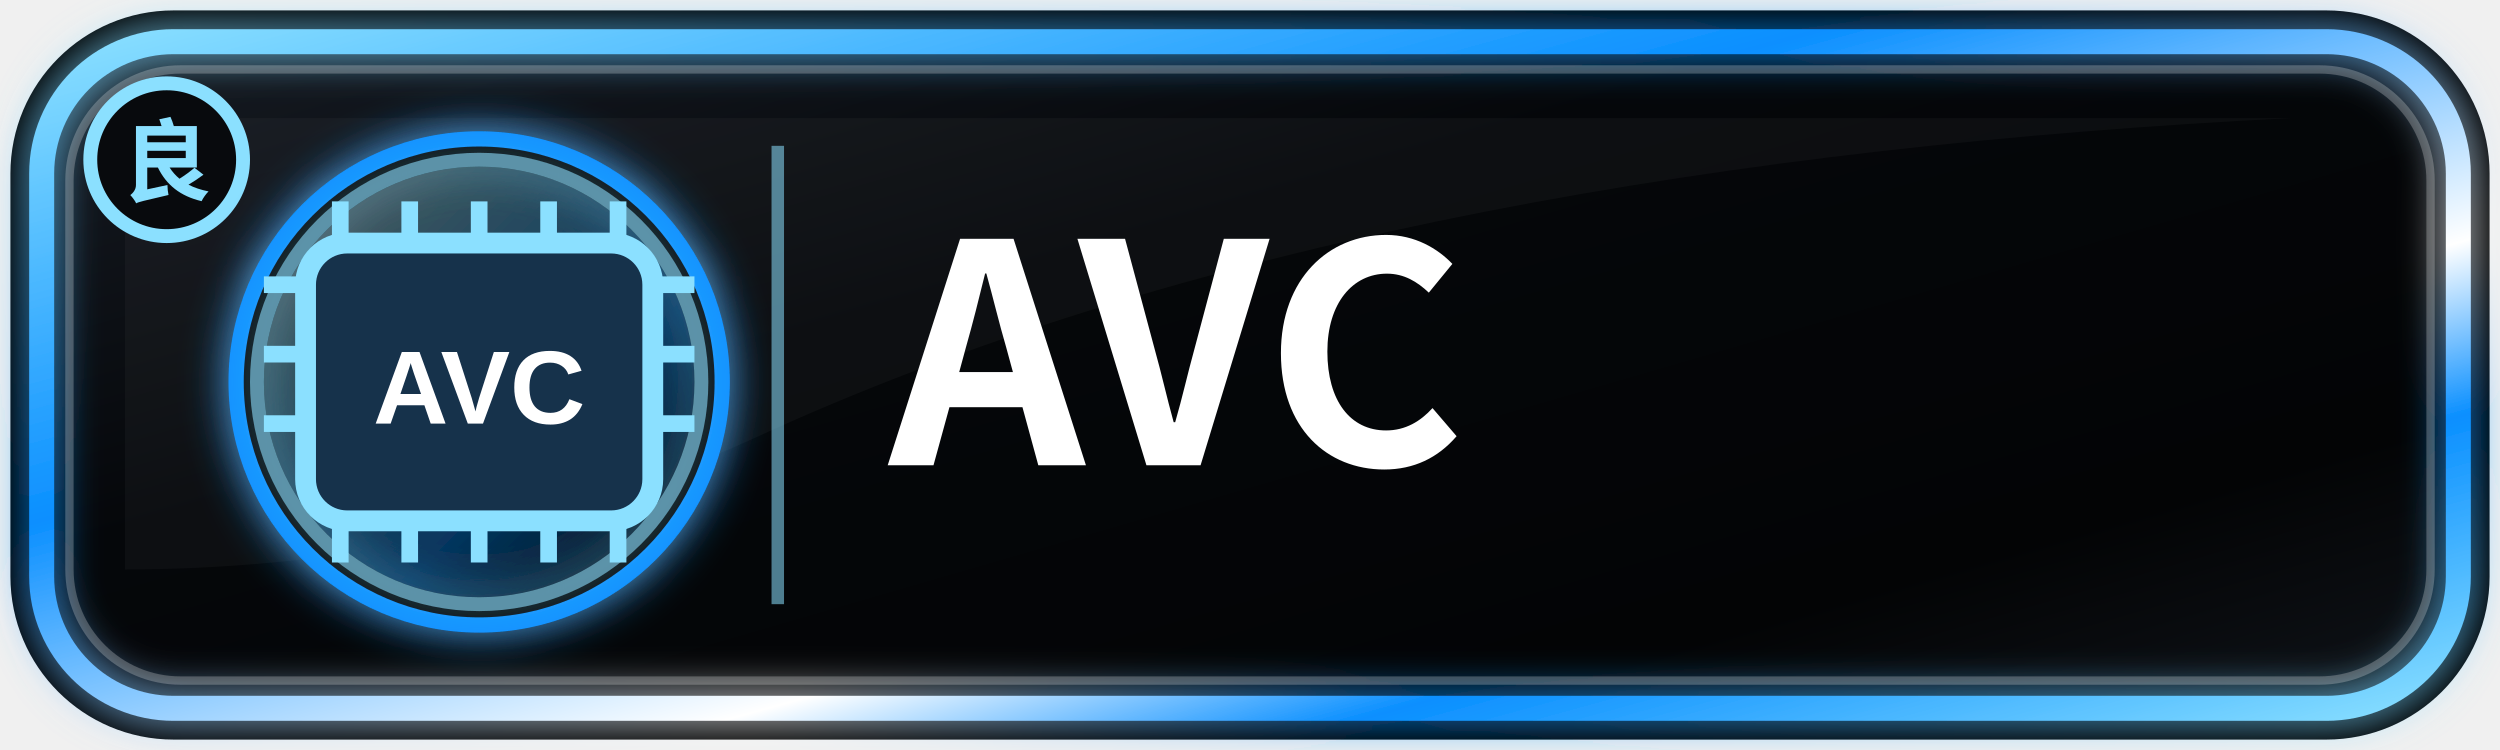
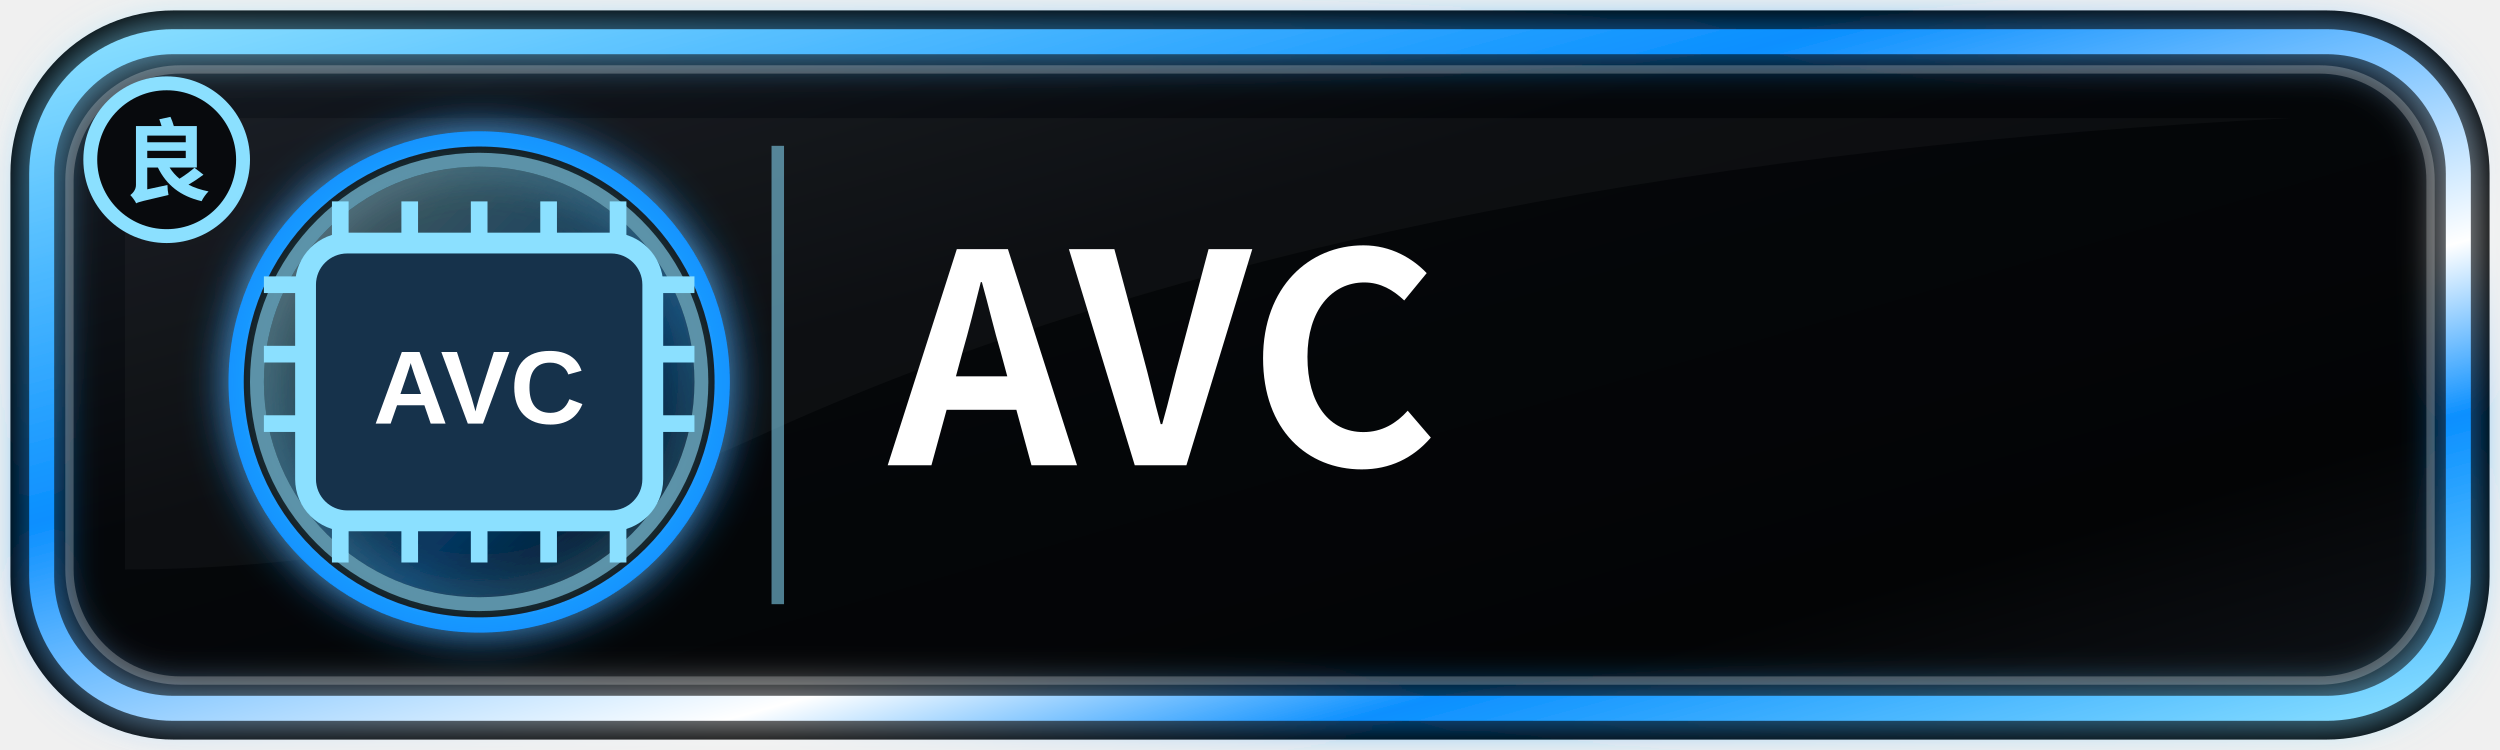
<svg xmlns="http://www.w3.org/2000/svg" width="360" height="108" viewBox="0 0 360 108">
  <defs>
    <linearGradient id="bg" x1="0" y1="0" x2="1" y2="1">
      <stop offset="0" stop-color="#171C24" />
      <stop offset=".38" stop-color="#05070A" />
      <stop offset=".78" stop-color="#030405" />
      <stop offset="1" stop-color="#11151B" />
    </linearGradient>
    <linearGradient id="edge" x1="0" y1="0" x2="1" y2="1">
      <stop offset="0" stop-color="#8BE0FF" />
      <stop offset=".36" stop-color="#0A8FFF" />
      <stop offset=".65" stop-color="#FFFFFF" />
      <stop offset=".78" stop-color="#0A8FFF" />
      <stop offset="1" stop-color="#8BE0FF" />
    </linearGradient>
    <linearGradient id="iconFill" x1="0" y1="0" x2="1" y2="1">
      <stop offset="0" stop-color="#FFFFFF" />
      <stop offset=".25" stop-color="#8BE0FF" />
      <stop offset=".65" stop-color="#0A8FFF" />
      <stop offset="1" stop-color="#0B0D12" />
    </linearGradient>
    <linearGradient id="gold" x1="0" y1="0" x2="1" y2="1">
      <stop offset="0" stop-color="#FFF1A8" />
      <stop offset=".3" stop-color="#FFD45E" />
      <stop offset=".72" stop-color="#B56A00" />
      <stop offset="1" stop-color="#FFF1A8" />
    </linearGradient>
    <filter id="glow" x="-40%" y="-40%" width="180%" height="180%">
      <feGaussianBlur stdDeviation="3" result="b" />
      <feMerge>
        <feMergeNode in="b" />
        <feMergeNode in="SourceGraphic" />
      </feMerge>
    </filter>
    <filter id="soft" x="-20%" y="-20%" width="140%" height="140%">
      <feGaussianBlur stdDeviation="1.2" />
    </filter>
  </defs>
  <rect x="3" y="3" width="354" height="102" rx="22" fill="url(#bg)" stroke="#000000" stroke-width="3" />
  <rect x="6" y="6" width="348" height="96" rx="19" fill="none" stroke="url(#edge)" stroke-width="3.6" filter="url(#glow)" />
  <rect x="10" y="10" width="340" height="88" rx="16" fill="none" stroke="#FFFFFF" stroke-opacity=".24" stroke-width="1.2" />
  <path d="M18 17H330C250 21 173 34 111 62C79 77 45 82 18 82Z" fill="#FFFFFF" opacity=".035" />
  <circle cx="24" cy="23" r="11" fill="#080A0D" stroke="#8BE0FF" stroke-width="2" />
  <text x="24" y="28" text-anchor="middle" font-family="Noto Sans CJK SC,Arial,sans-serif" font-size="13" font-weight="900" fill="#8BE0FF">良</text>
  <g filter="url(#glow)">
    <circle cx="69" cy="55" r="35" fill="#05070A" stroke="#0A8FFF" stroke-width="2.2" />
    <circle cx="69" cy="55" r="31" fill="url(#iconFill)" opacity=".34" />
    <circle cx="69" cy="55" r="32" fill="none" stroke="#8BE0FF" stroke-opacity=".58" stroke-width="2" filter="url(#glow)" />
    <rect x="44" y="35" width="50" height="40" rx="6" fill="#15304B" stroke="#8BE0FF" stroke-width="3" />
    <path d="M49 29v6M59 29v6M69 29v6M79 29v6M89 29v6M49 75v6M59 75v6M69 75v6M79 75v6M89 75v6M38 41h6M38 51h6M38 61h6M94 41h6M94 51h6M94 61h6" stroke="#8BE0FF" stroke-width="2.4" />
    <text x="69" y="61" text-anchor="middle" font-family="Arial,sans-serif" font-size="15" font-weight="900" fill="#FFFFFF">AVC</text>
  </g>
  <path d="M112 21v66" stroke="#8BE0FF" stroke-opacity=".55" stroke-width="1.8" />
-   <text x="128" y="67" font-family="Noto Sans CJK SC,Arial,sans-serif" font-size="44" font-weight="900" fill="#FFFFFF">AVC</text>
+   <text x="128" y="67" font-family="Noto Sans CJK SC,Arial,sans-serif" font-size="42" font-weight="900" fill="#FFFFFF">AVC</text>
</svg>
